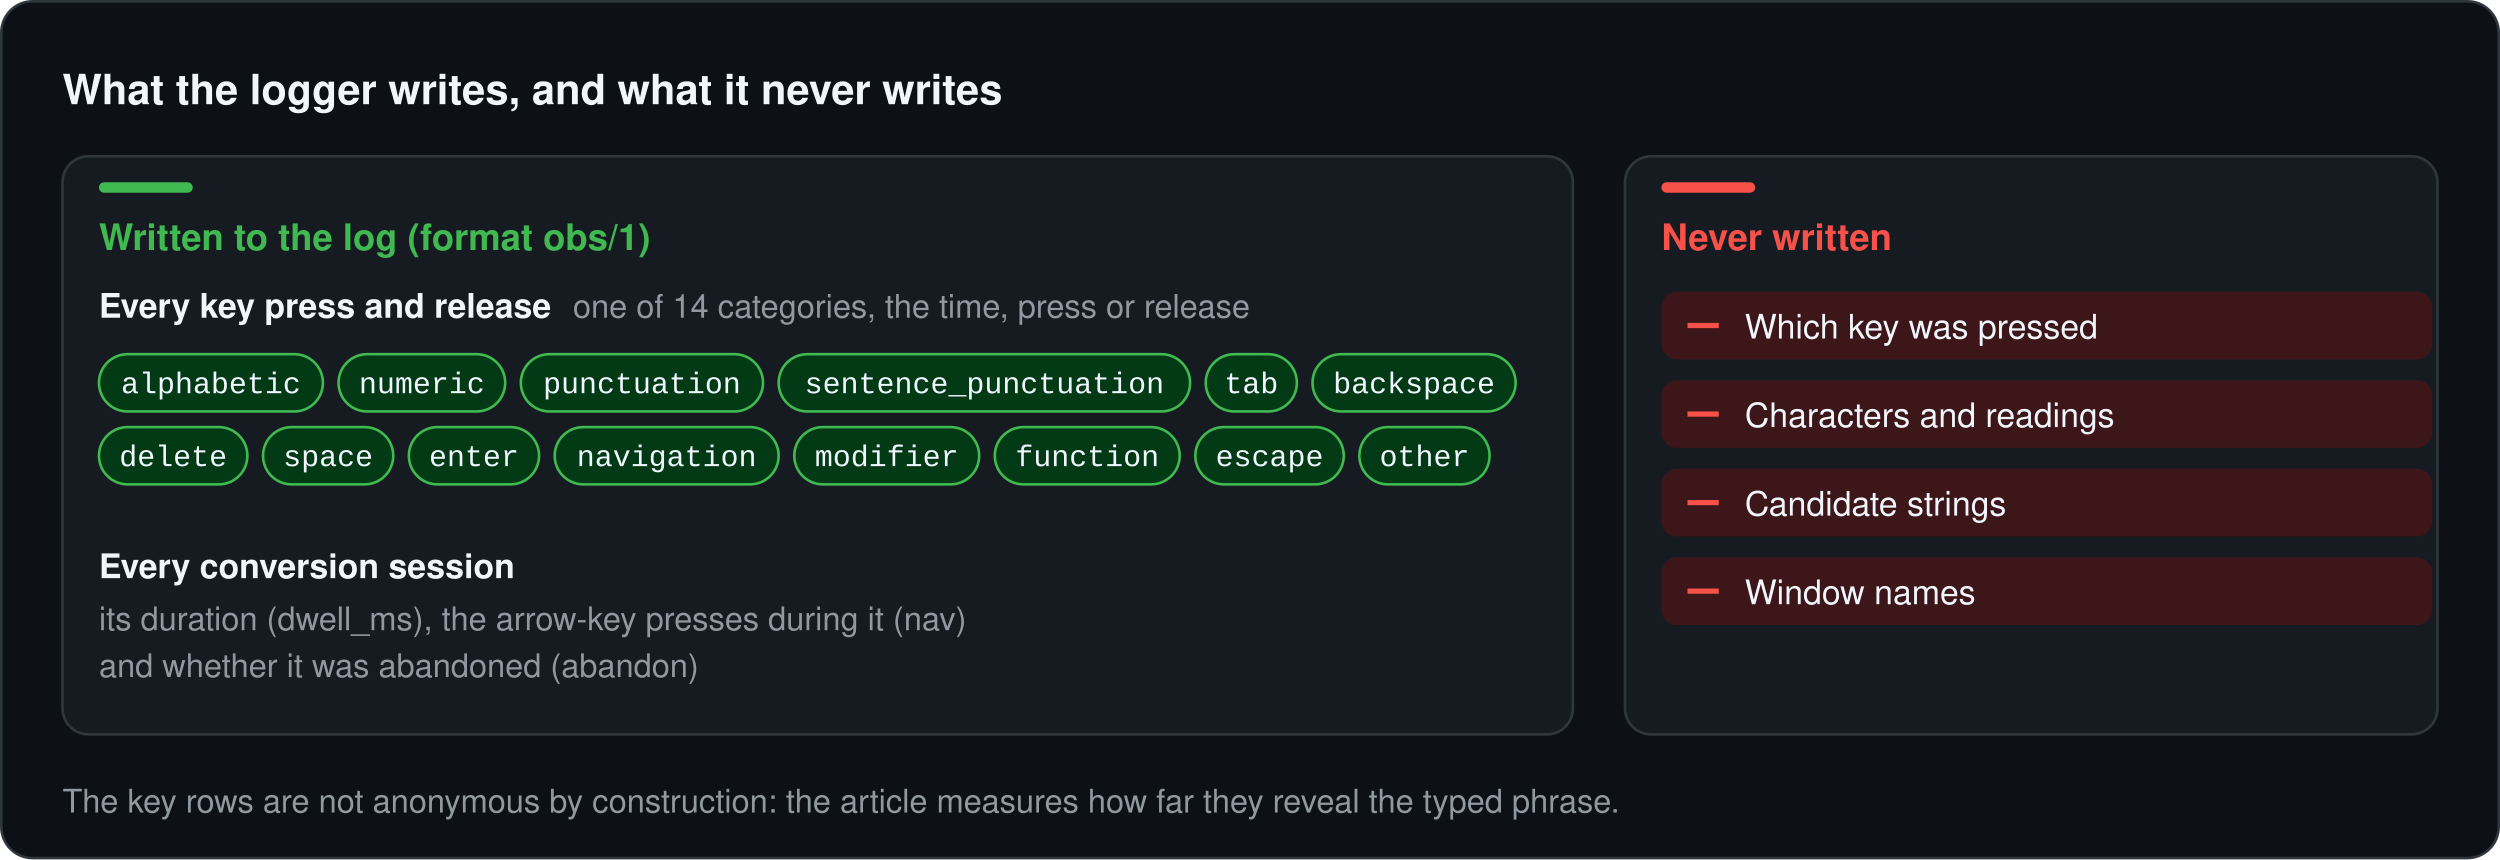
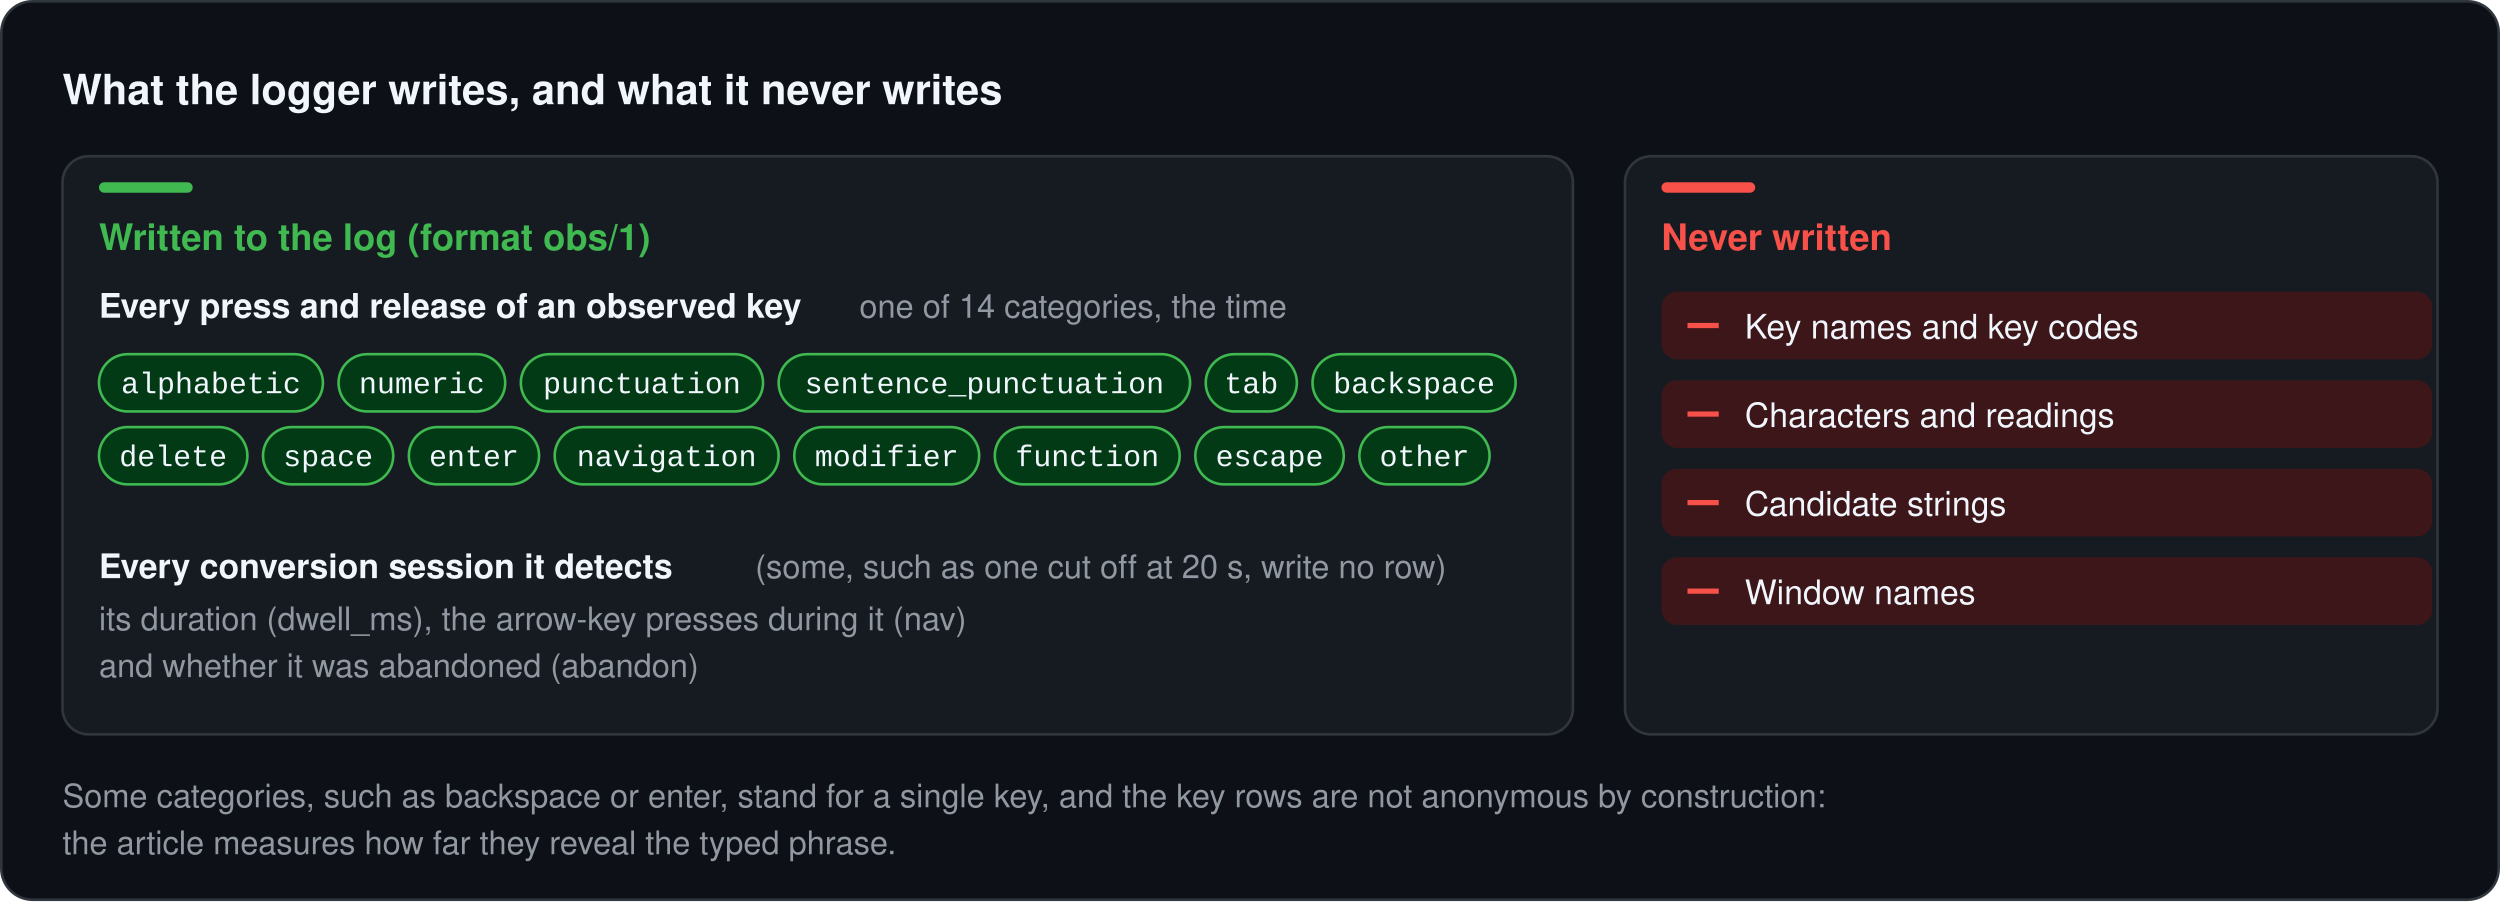
- <svg xmlns="http://www.w3.org/2000/svg" viewBox="0 0 960 330" width="960" height="330" role="img" aria-labelledby="t d">
-   <rect x="0.5" y="0.5" width="959" height="329" rx="12" fill="#0d1117" stroke="#30363d" />
+ <svg xmlns="http://www.w3.org/2000/svg" viewBox="0 0 960 346" width="960" height="346" role="img" aria-labelledby="t d">
+   <rect x="0.5" y="0.5" width="959" height="345" rx="12" fill="#0d1117" stroke="#30363d" />
  <text x="24" y="40" font-family="-apple-system, BlinkMacSystemFont, 'Segoe UI', Helvetica, Arial, sans-serif" font-size="16" fill="#f0f6fc" font-weight="600">What the logger writes, and what it never writes</text>
  <rect x="24" y="60" width="580" height="222" rx="10" fill="#161b22" stroke="#30363d" />
  <rect x="38" y="70" width="36" height="4" rx="2" fill="#3fb950" />
  <text x="38" y="96" font-family="-apple-system, BlinkMacSystemFont, 'Segoe UI', Helvetica, Arial, sans-serif" font-size="14" fill="#3fb950" font-weight="600">Written to the log (format obs/1)</text>
-   <text x="38" y="122" font-family="-apple-system, BlinkMacSystemFont, 'Segoe UI', Helvetica, Arial, sans-serif" font-size="13" fill="#f0f6fc" font-weight="600">Every key press and release</text>
-   <text x="220" y="122" font-family="-apple-system, BlinkMacSystemFont, 'Segoe UI', Helvetica, Arial, sans-serif" font-size="12.5" fill="#9198a1">one of 14 categories, the time, press or release</text>
+   <text x="38" y="122" font-family="-apple-system, BlinkMacSystemFont, 'Segoe UI', Helvetica, Arial, sans-serif" font-size="13" fill="#f0f6fc" font-weight="600">Every press and release of an observed key</text>
+   <text x="330" y="122" font-family="-apple-system, BlinkMacSystemFont, 'Segoe UI', Helvetica, Arial, sans-serif" font-size="12.5" fill="#9198a1">one of 14 categories, the time</text>
  <rect x="38" y="136" width="86" height="22" rx="11" fill="#033a16" stroke="#3fb950" />
  <text x="81.0" y="151" font-family="ui-monospace, SFMono-Regular, Menlo, Consolas, 'Liberation Mono', monospace" font-size="11.5" fill="#f0f6fc" text-anchor="middle">alphabetic</text>
  <rect x="130" y="136" width="64" height="22" rx="11" fill="#033a16" stroke="#3fb950" />
  <text x="162.0" y="151" font-family="ui-monospace, SFMono-Regular, Menlo, Consolas, 'Liberation Mono', monospace" font-size="11.5" fill="#f0f6fc" text-anchor="middle">numeric</text>
  <rect x="200" y="136" width="93" height="22" rx="11" fill="#033a16" stroke="#3fb950" />
  <text x="246.5" y="151" font-family="ui-monospace, SFMono-Regular, Menlo, Consolas, 'Liberation Mono', monospace" font-size="11.5" fill="#f0f6fc" text-anchor="middle">punctuation</text>
  <rect x="299" y="136" width="158" height="22" rx="11" fill="#033a16" stroke="#3fb950" />
  <text x="378.0" y="151" font-family="ui-monospace, SFMono-Regular, Menlo, Consolas, 'Liberation Mono', monospace" font-size="11.5" fill="#f0f6fc" text-anchor="middle">sentence_punctuation</text>
  <rect x="463" y="136" width="35" height="22" rx="11" fill="#033a16" stroke="#3fb950" />
  <text x="480.5" y="151" font-family="ui-monospace, SFMono-Regular, Menlo, Consolas, 'Liberation Mono', monospace" font-size="11.5" fill="#f0f6fc" text-anchor="middle">tab</text>
  <rect x="504" y="136" width="78" height="22" rx="11" fill="#033a16" stroke="#3fb950" />
  <text x="543.0" y="151" font-family="ui-monospace, SFMono-Regular, Menlo, Consolas, 'Liberation Mono', monospace" font-size="11.5" fill="#f0f6fc" text-anchor="middle">backspace</text>
  <rect x="38" y="164" width="57" height="22" rx="11" fill="#033a16" stroke="#3fb950" />
  <text x="66.5" y="179" font-family="ui-monospace, SFMono-Regular, Menlo, Consolas, 'Liberation Mono', monospace" font-size="11.5" fill="#f0f6fc" text-anchor="middle">delete</text>
  <rect x="101" y="164" width="50" height="22" rx="11" fill="#033a16" stroke="#3fb950" />
  <text x="126.0" y="179" font-family="ui-monospace, SFMono-Regular, Menlo, Consolas, 'Liberation Mono', monospace" font-size="11.5" fill="#f0f6fc" text-anchor="middle">space</text>
  <rect x="157" y="164" width="50" height="22" rx="11" fill="#033a16" stroke="#3fb950" />
  <text x="182.0" y="179" font-family="ui-monospace, SFMono-Regular, Menlo, Consolas, 'Liberation Mono', monospace" font-size="11.5" fill="#f0f6fc" text-anchor="middle">enter</text>
  <rect x="213" y="164" width="86" height="22" rx="11" fill="#033a16" stroke="#3fb950" />
  <text x="256.0" y="179" font-family="ui-monospace, SFMono-Regular, Menlo, Consolas, 'Liberation Mono', monospace" font-size="11.5" fill="#f0f6fc" text-anchor="middle">navigation</text>
  <rect x="305" y="164" width="71" height="22" rx="11" fill="#033a16" stroke="#3fb950" />
  <text x="340.5" y="179" font-family="ui-monospace, SFMono-Regular, Menlo, Consolas, 'Liberation Mono', monospace" font-size="11.5" fill="#f0f6fc" text-anchor="middle">modifier</text>
  <rect x="382" y="164" width="71" height="22" rx="11" fill="#033a16" stroke="#3fb950" />
  <text x="417.5" y="179" font-family="ui-monospace, SFMono-Regular, Menlo, Consolas, 'Liberation Mono', monospace" font-size="11.5" fill="#f0f6fc" text-anchor="middle">function</text>
  <rect x="459" y="164" width="57" height="22" rx="11" fill="#033a16" stroke="#3fb950" />
  <text x="487.5" y="179" font-family="ui-monospace, SFMono-Regular, Menlo, Consolas, 'Liberation Mono', monospace" font-size="11.5" fill="#f0f6fc" text-anchor="middle">escape</text>
  <rect x="522" y="164" width="50" height="22" rx="11" fill="#033a16" stroke="#3fb950" />
  <text x="547.0" y="179" font-family="ui-monospace, SFMono-Regular, Menlo, Consolas, 'Liberation Mono', monospace" font-size="11.5" fill="#f0f6fc" text-anchor="middle">other</text>
-   <text x="38" y="222" font-family="-apple-system, BlinkMacSystemFont, 'Segoe UI', Helvetica, Arial, sans-serif" font-size="13" fill="#f0f6fc" font-weight="600">Every conversion session</text>
+   <text x="38" y="222" font-family="-apple-system, BlinkMacSystemFont, 'Segoe UI', Helvetica, Arial, sans-serif" font-size="13" fill="#f0f6fc" font-weight="600">Every conversion session it detects</text>
+   <text x="290" y="222" font-family="-apple-system, BlinkMacSystemFont, 'Segoe UI', Helvetica, Arial, sans-serif" font-size="12.5" fill="#9198a1">(some, such as one cut off at 20 s, write no row)</text>
  <text x="38" y="242" font-family="-apple-system, BlinkMacSystemFont, 'Segoe UI', Helvetica, Arial, sans-serif" font-size="12.5" fill="#9198a1">its duration (dwell_ms), the arrow-key presses during it (nav)</text>
  <text x="38" y="260" font-family="-apple-system, BlinkMacSystemFont, 'Segoe UI', Helvetica, Arial, sans-serif" font-size="12.5" fill="#9198a1">and whether it was abandoned (abandon)</text>
  <rect x="624" y="60" width="312" height="222" rx="10" fill="#161b22" stroke="#30363d" />
  <rect x="638" y="70" width="36" height="4" rx="2" fill="#f85149" />
  <text x="638" y="96" font-family="-apple-system, BlinkMacSystemFont, 'Segoe UI', Helvetica, Arial, sans-serif" font-size="14" fill="#f85149" font-weight="600">Never written</text>
  <rect x="638" y="112" width="296" height="26" rx="6" fill="#3c1618" />
  <line x1="648" y1="125" x2="660" y2="125" stroke="#f85149" stroke-width="2" />
-   <text x="670" y="130" font-family="-apple-system, BlinkMacSystemFont, 'Segoe UI', Helvetica, Arial, sans-serif" font-size="13" fill="#f0f6fc">Which key was pressed</text>
+   <text x="670" y="130" font-family="-apple-system, BlinkMacSystemFont, 'Segoe UI', Helvetica, Arial, sans-serif" font-size="13" fill="#f0f6fc">Key names and key codes</text>
  <rect x="638" y="146" width="296" height="26" rx="6" fill="#3c1618" />
  <line x1="648" y1="159" x2="660" y2="159" stroke="#f85149" stroke-width="2" />
  <text x="670" y="164" font-family="-apple-system, BlinkMacSystemFont, 'Segoe UI', Helvetica, Arial, sans-serif" font-size="13" fill="#f0f6fc">Characters and readings</text>
  <rect x="638" y="180" width="296" height="26" rx="6" fill="#3c1618" />
  <line x1="648" y1="193" x2="660" y2="193" stroke="#f85149" stroke-width="2" />
  <text x="670" y="198" font-family="-apple-system, BlinkMacSystemFont, 'Segoe UI', Helvetica, Arial, sans-serif" font-size="13" fill="#f0f6fc">Candidate strings</text>
  <rect x="638" y="214" width="296" height="26" rx="6" fill="#3c1618" />
  <line x1="648" y1="227" x2="660" y2="227" stroke="#f85149" stroke-width="2" />
  <text x="670" y="232" font-family="-apple-system, BlinkMacSystemFont, 'Segoe UI', Helvetica, Arial, sans-serif" font-size="13" fill="#f0f6fc">Window names</text>
-   <text x="24" y="312" font-family="-apple-system, BlinkMacSystemFont, 'Segoe UI', Helvetica, Arial, sans-serif" font-size="12.5" fill="#9198a1">The key rows are not anonymous by construction: the article measures how far they reveal the typed phrase.</text>
+   <text x="24" y="310" font-family="-apple-system, BlinkMacSystemFont, 'Segoe UI', Helvetica, Arial, sans-serif" font-size="12.5" fill="#9198a1">Some categories, such as backspace or enter, stand for a single key, and the key rows are not anonymous by construction:</text>
+   <text x="24" y="328" font-family="-apple-system, BlinkMacSystemFont, 'Segoe UI', Helvetica, Arial, sans-serif" font-size="12.5" fill="#9198a1">the article measures how far they reveal the typed phrase.</text>
</svg>
